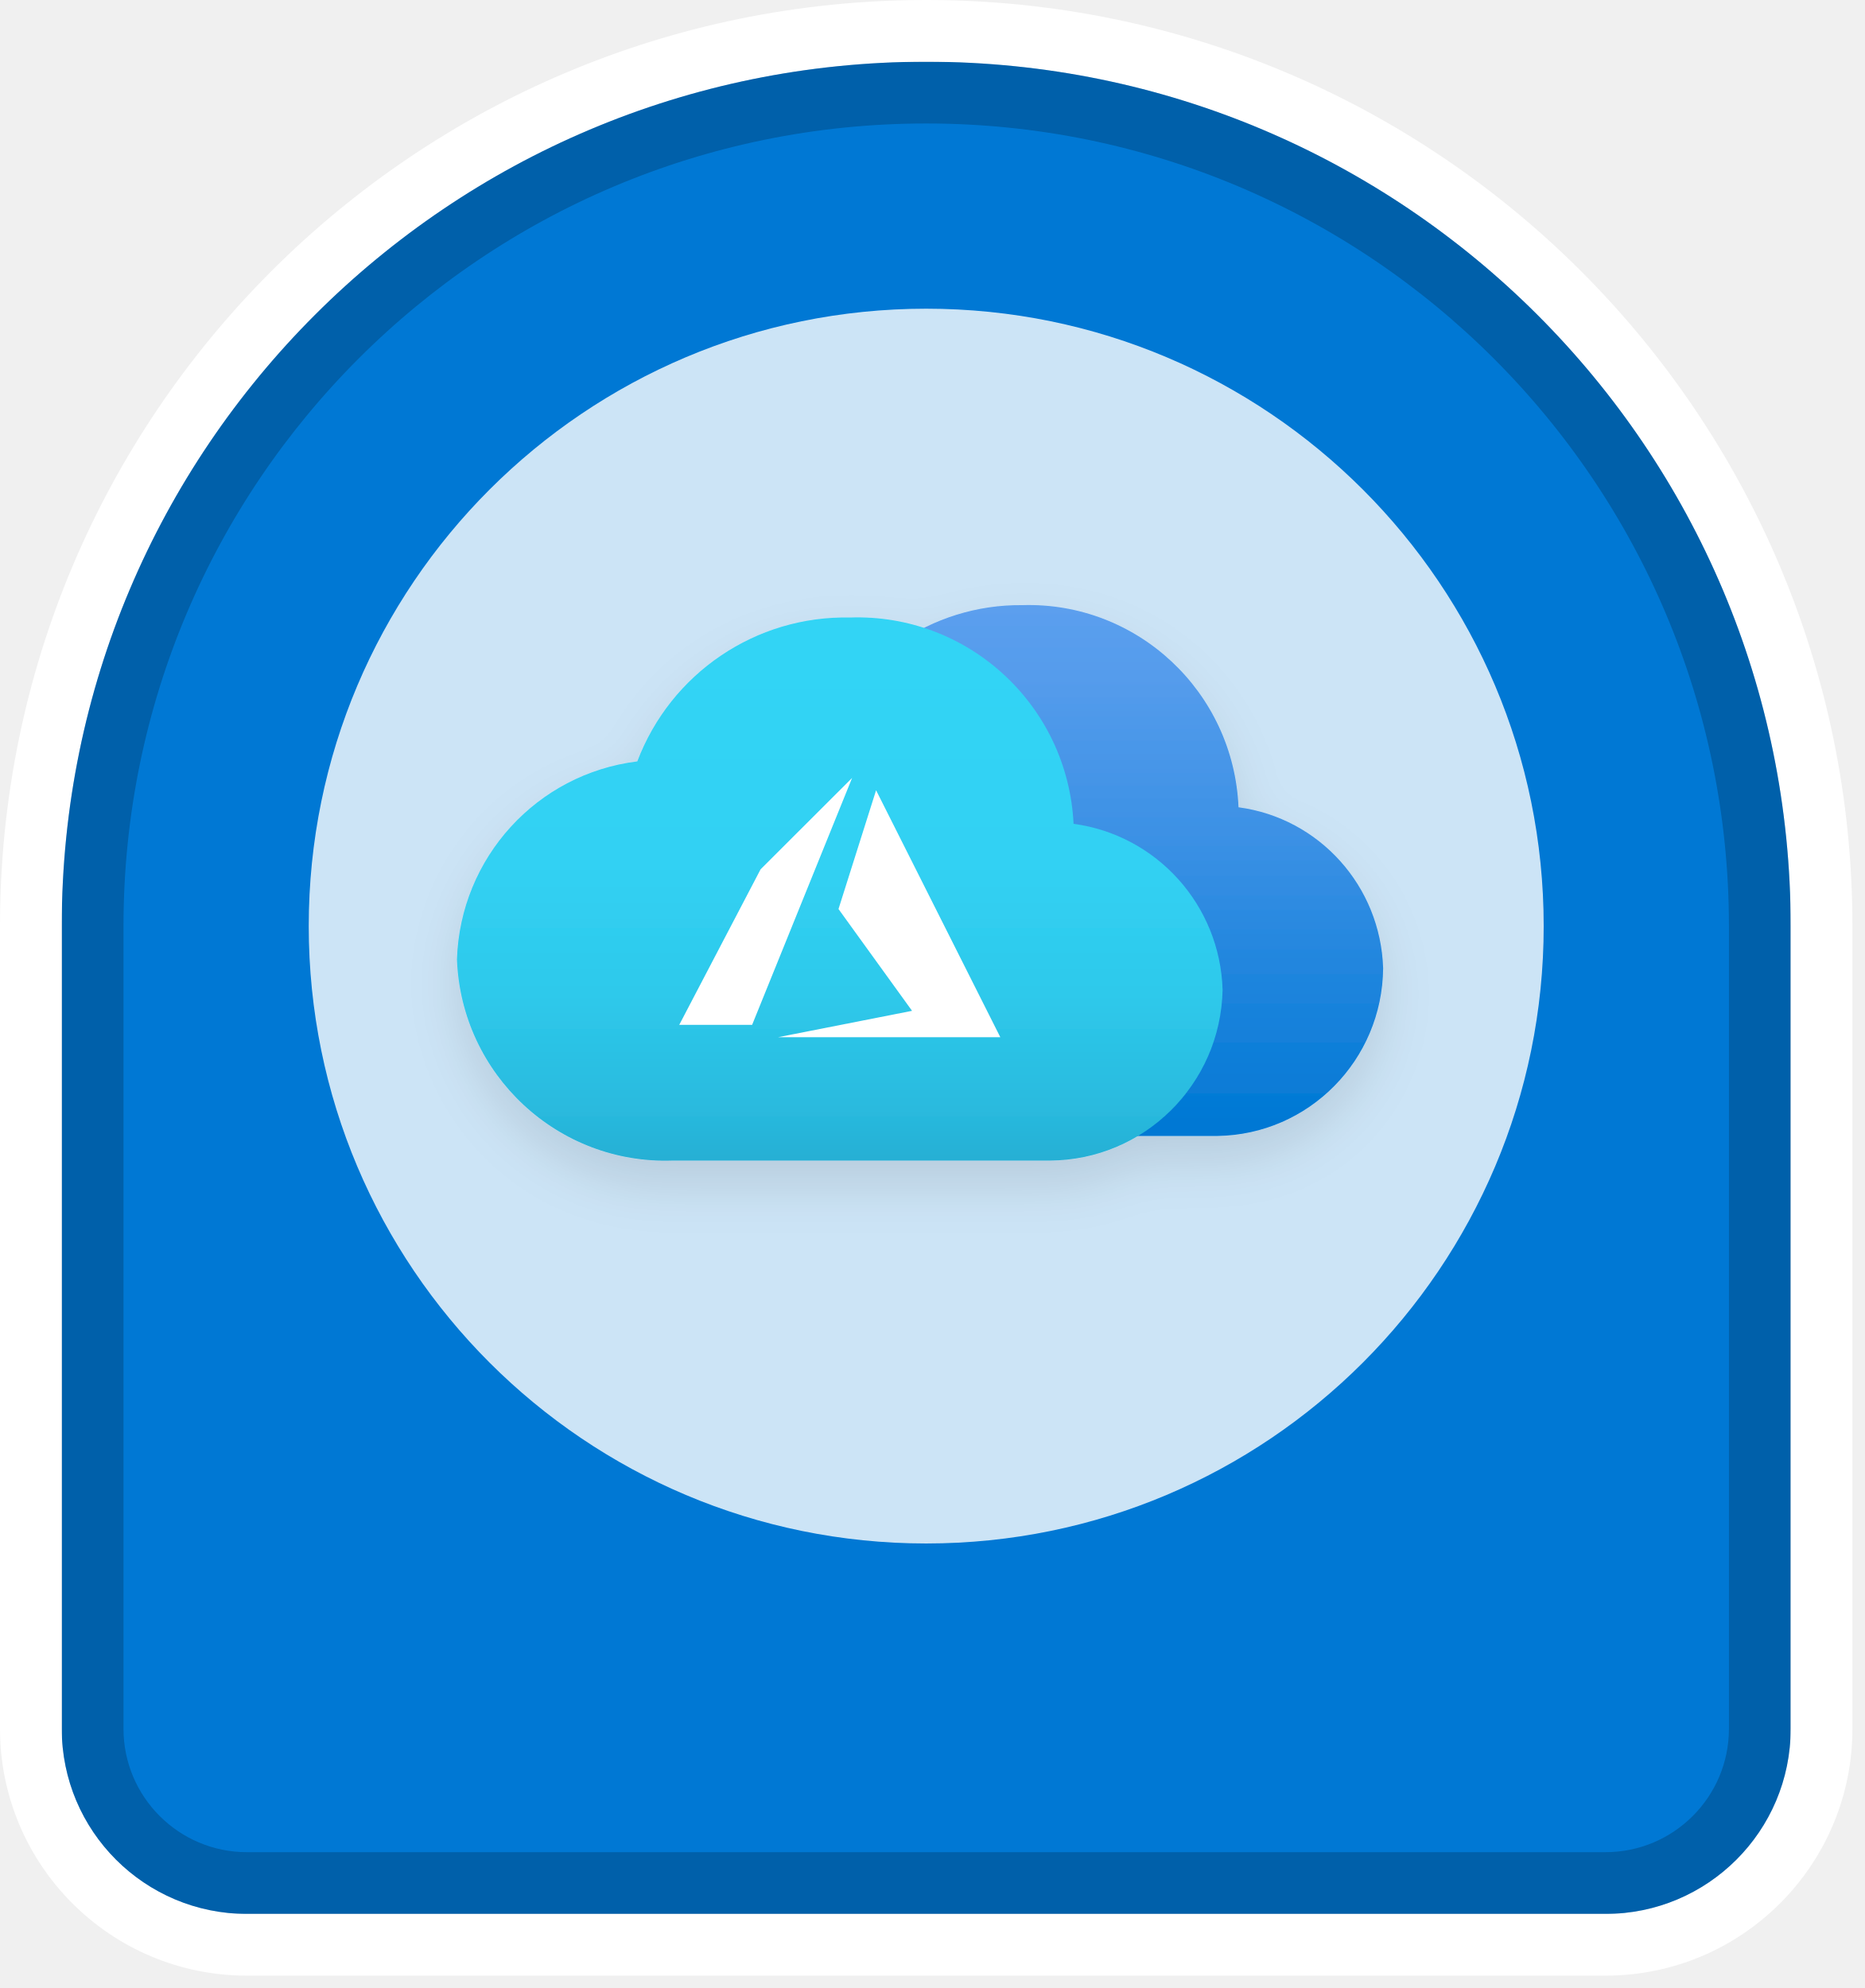
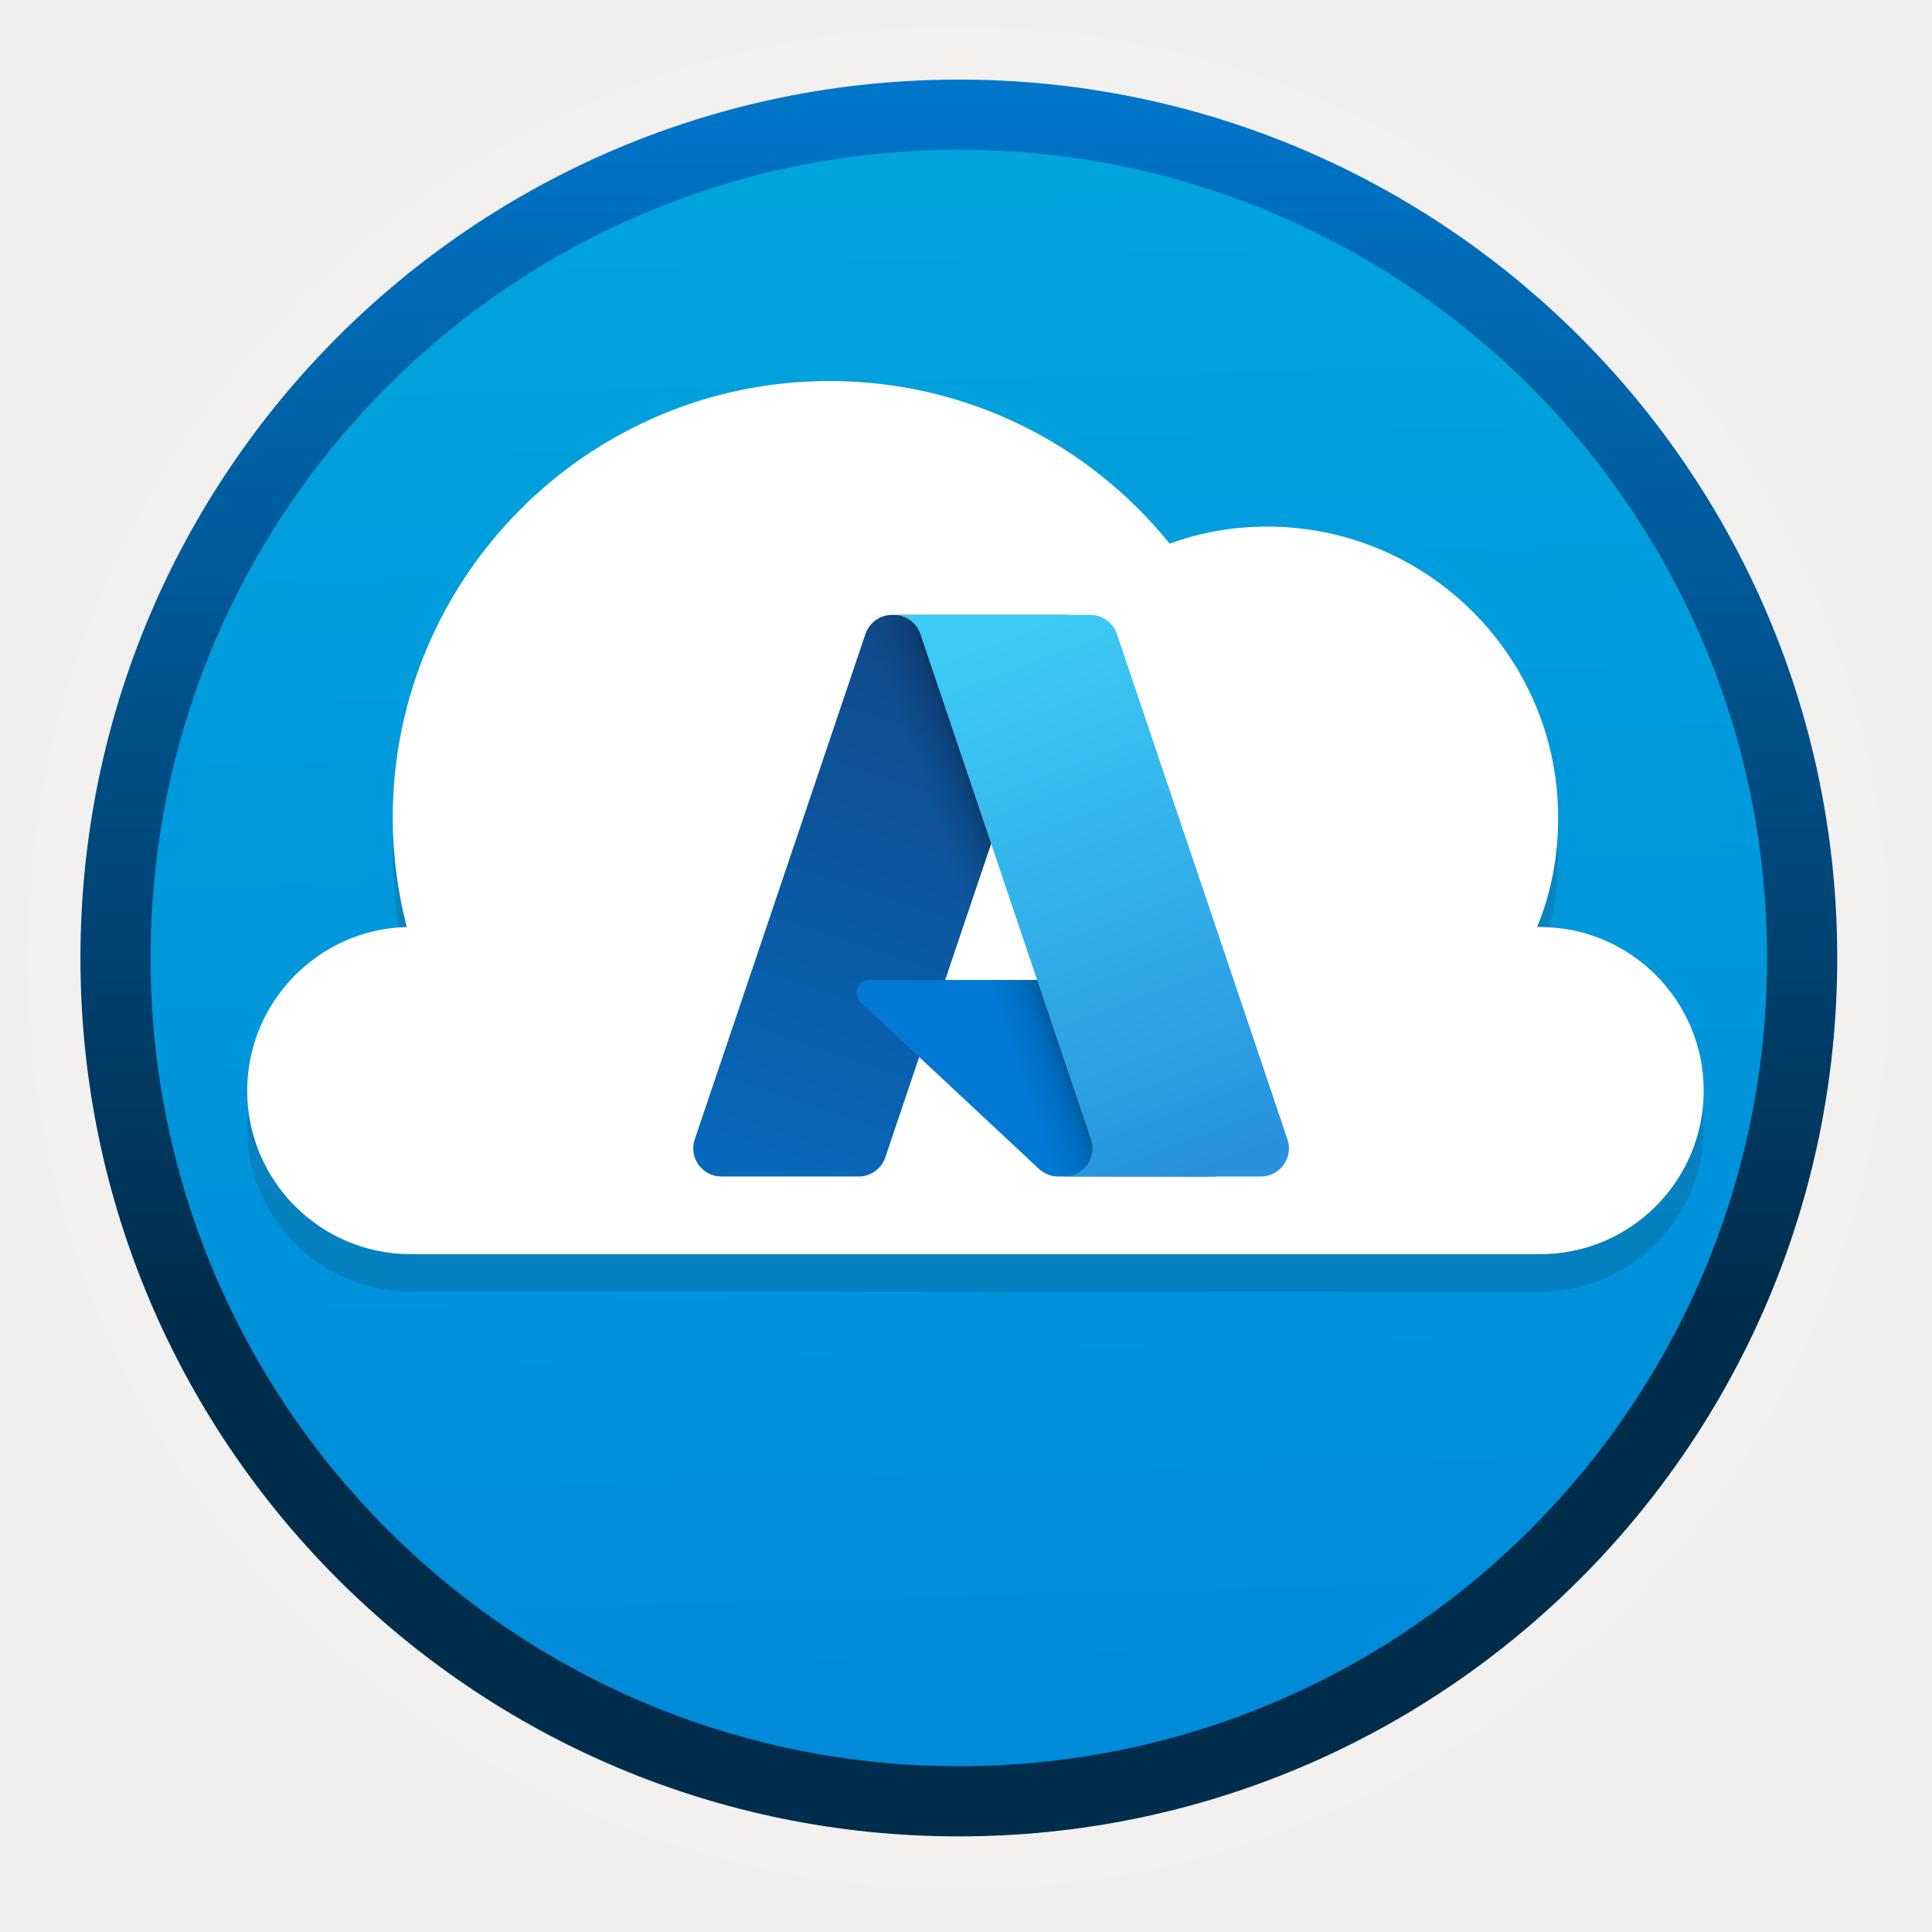
- <svg xmlns="http://www.w3.org/2000/svg" xmlns:xlink="http://www.w3.org/1999/xlink" width="151px" height="161px" viewBox="0 0 151 161" version="1.1">
+ <svg xmlns="http://www.w3.org/2000/svg" width="103" height="103" viewBox="0 0 103 103" fill="none">
+   <path d="M51.118 97.883C25.268 97.883 4.308 76.933 4.308 51.073C4.308 25.213 25.268 4.263 51.118 4.263C76.968 4.263 97.928 25.223 97.928 51.073C97.928 76.923 76.968 97.883 51.118 97.883Z" fill="url(#paint0_linear)" />
+   <path fill-rule="evenodd" clip-rule="evenodd" d="M97.018 51.073C97.018 76.423 76.468 96.973 51.118 96.973C25.768 96.973 5.218 76.423 5.218 51.073C5.218 25.723 25.768 5.173 51.118 5.173C76.468 5.173 97.018 25.723 97.018 51.073ZM51.118 1.433C78.538 1.433 100.758 23.653 100.758 51.073C100.758 78.493 78.528 100.713 51.118 100.713C23.698 100.713 1.478 78.483 1.478 51.073C1.478 23.653 23.698 1.433 51.118 1.433Z" fill="#F2F1F0" />
+   <path fill-rule="evenodd" clip-rule="evenodd" d="M94.208 51.073C94.208 74.873 74.918 94.163 51.118 94.163C27.318 94.163 8.028 74.873 8.028 51.073C8.028 27.273 27.318 7.983 51.118 7.983C74.918 7.983 94.208 27.273 94.208 51.073ZM51.118 4.243C76.978 4.243 97.948 25.213 97.948 51.073C97.948 76.933 76.978 97.903 51.118 97.903C25.258 97.903 4.288 76.933 4.288 51.073C4.288 25.213 25.248 4.243 51.118 4.243Z" fill="url(#paint1_linear)" />
+   <path opacity="0.15" d="M62.358 30.983C58.078 25.683 51.548 22.313 44.218 22.313C31.378 22.313 20.938 32.753 20.938 45.593C20.938 47.623 21.208 49.553 21.688 51.423C16.978 51.533 13.178 55.433 13.178 60.143C13.178 64.963 17.088 68.863 21.898 68.863H82.108C86.928 68.863 90.828 64.953 90.828 60.143C90.828 55.333 86.918 51.423 82.108 51.423H81.948C82.698 49.603 83.068 47.673 83.068 45.593C83.068 37.023 76.118 30.073 67.548 30.073C65.728 30.073 63.968 30.393 62.358 30.983Z" fill="#1F1D20" />
+   <path d="M62.358 28.983C58.078 23.683 51.548 20.313 44.218 20.313C31.378 20.313 20.938 30.753 20.938 43.593C20.938 45.623 21.208 47.553 21.688 49.423C16.978 49.533 13.178 53.433 13.178 58.143C13.178 62.963 17.088 66.863 21.898 66.863H82.108C86.928 66.863 90.828 62.953 90.828 58.143C90.828 53.333 86.918 49.423 82.108 49.423H81.948C82.698 47.603 83.068 45.673 83.068 43.593C83.068 35.023 76.118 28.073 67.548 28.073C65.728 28.073 63.968 28.393 62.358 28.983Z" fill="white" />
+   <path d="M46.138 33.803C46.348 33.193 46.918 32.783 47.558 32.783H56.958L47.198 61.703C46.988 62.313 46.418 62.723 45.778 62.723H38.458C37.438 62.723 36.708 61.713 37.038 60.743L46.138 33.803Z" fill="url(#paint2_linear)" />
+   <path d="M61.168 52.243H46.348C45.728 52.243 45.428 53.003 45.878 53.433L55.398 62.323C55.678 62.583 56.038 62.723 56.418 62.723H64.808L61.168 52.243Z" fill="#0078D4" />
+   <path d="M56.958 32.783H46.478L36.378 62.723H46.858L49.008 56.353L55.838 62.723H64.818L61.168 52.243H50.388L56.958 32.783Z" fill="url(#paint3_linear)" />
+   <path d="M59.548 33.803C59.338 33.193 58.768 32.783 58.128 32.783H47.598H47.648C48.288 32.783 48.858 33.193 49.068 33.803L58.158 60.743C58.488 61.713 57.768 62.723 56.738 62.723H56.578H67.218C68.238 62.723 68.968 61.713 68.638 60.743L59.548 33.803Z" fill="url(#paint4_linear)" />
  <defs>
-     <path d="M125,150 L15,150 C6.716,150 1.01453063e-15,143.284 0,135 C0,113.333 0,91.667 0,70 C0,31.34 31.34,0 70,0 C108.66,0 140,31.34 140,70 C140,91.667 140,113.333 140,135 C140,143.284 133.284,150 125,150 Z" id="path-1" />
-     <filter x="-16.0%" y="-26.7%" width="132.0%" height="153.3%" filterUnits="objectBoundingBox" id="filter-3">
-       <feOffset dx="0" dy="2" in="SourceAlpha" result="shadowOffsetOuter1" />
-       <feGaussianBlur stdDeviation="2" in="shadowOffsetOuter1" result="shadowBlurOuter1" />
-       <feColorMatrix values="0 0 0 0 0   0 0 0 0 0   0 0 0 0 0  0 0 0 0.1 0" type="matrix" in="shadowBlurOuter1" result="shadowMatrixOuter1" />
-       <feMerge>
-         <feMergeNode in="shadowMatrixOuter1" />
-         <feMergeNode in="SourceGraphic" />
-       </feMerge>
-     </filter>
-     <linearGradient x1="50%" y1="97.569%" x2="50%" y2="-5.31%" id="linearGradient-4">
-       <stop stop-color="#0078D4" offset="0%" />
-       <stop stop-color="#1380DA" offset="16%" />
-       <stop stop-color="#3C91E5" offset="53%" />
-       <stop stop-color="#559CEC" offset="82%" />
-       <stop stop-color="#5EA0EF" offset="100%" />
+     <linearGradient id="paint0_linear" x1="49.347" y1="-13.721" x2="53.33" y2="132.048" gradientUnits="userSpaceOnUse">
+       <stop stop-color="#00ABDE" />
+       <stop offset="1" stop-color="#007ED8" />
    </linearGradient>
-     <linearGradient x1="50%" y1="125.699%" x2="50%" y2="-26.649%" id="linearGradient-5">
-       <stop stop-color="#198AB3" offset="0%" />
-       <stop stop-color="#198AB3" offset="0%" />
-       <stop stop-color="#22A5CB" offset="11%" />
-       <stop stop-color="#29BADE" offset="23%" />
-       <stop stop-color="#2EC9EB" offset="37%" />
-       <stop stop-color="#31D1F3" offset="53%" />
-       <stop stop-color="#32D4F5" offset="78%" />
+     <linearGradient id="paint1_linear" x1="51.118" y1="-2.419" x2="51.118" y2="99.345" gradientUnits="userSpaceOnUse">
+       <stop stop-color="#007ED8" />
+       <stop offset="0.707" stop-color="#002D4C" />
+     </linearGradient>
+     <linearGradient id="paint2_linear" x1="50.983" y1="35.005" x2="41.218" y2="63.85" gradientUnits="userSpaceOnUse">
+       <stop stop-color="#114A8B" />
+       <stop offset="1" stop-color="#0669BC" />
+     </linearGradient>
+     <linearGradient id="paint3_linear" x1="53.962" y1="48.33" x2="51.647" y2="49.12" gradientUnits="userSpaceOnUse">
+       <stop stop-opacity="0.3" />
+       <stop offset="0.071" stop-opacity="0.2" />
+       <stop offset="0.321" stop-opacity="0.1" />
+       <stop offset="0.623" stop-opacity="0.05" />
+       <stop offset="1" stop-opacity="0" />
+     </linearGradient>
+     <linearGradient id="paint4_linear" x1="52.773" y1="34.163" x2="63.491" y2="62.718" gradientUnits="userSpaceOnUse">
+       <stop stop-color="#3CCBF4" />
+       <stop offset="1" stop-color="#2892DF" />
    </linearGradient>
  </defs>
-   <g id="Badges-2.0" stroke="none" stroke-width="1" fill="none" fill-rule="evenodd">
-     <g id="Ignite---Trophies-1" transform="translate(-88, -46)">
-       <g id="Ignite---Trophies/azure-fundamentals" transform="translate(113, 71)">
-         <g id="Plate/Cup-Down" transform="translate(-0, 0)">
-           <g id="BG" stroke-width="1" fill-rule="evenodd" transform="translate(-20, -20)">
-             <mask id="mask-2" fill="white">
-               <use xlink:href="#path-1" />
-             </mask>
-             <path stroke="#FFFFFF" stroke-width="5" d="M125,152.5 L15,152.5 C5.335,152.5 -2.5,144.665 -2.5,135 C-2.5,118.75 -2.5,118.75 -2.5,102.5 C-2.5,86.25 -2.5,86.25 -2.5,70 C-2.5,29.959 29.959,-2.5 70,-2.5 C110.041,-2.5 142.5,29.959 142.5,70 C142.5,86.25 142.5,86.25 142.5,102.5 C142.5,118.75 142.5,118.75 142.5,135 C142.5,144.665 134.665,152.5 125,152.5 Z" />
-             <g id="Color-/-SQL-Server" mask="url(#mask-2)" fill="#0078D4">
-               <rect id="Rectangle" x="0" y="0" width="140" height="150" />
-             </g>
-           </g>
-           <path d="M105,127.5 C111.904,127.5 117.5,121.904 117.5,115 C117.5,98.75 117.5,98.75 117.5,82.5 C117.5,66.25 117.5,66.25 117.5,50 C117.5,12.721 87.279,-17.5 50,-17.5 C12.721,-17.5 -17.5,12.721 -17.5,50 C-17.5,66.25 -17.5,66.25 -17.5,82.5 C-17.5,98.75 -17.5,98.75 -17.5,115 C-17.5,121.904 -11.904,127.5 -5,127.5 L105,127.5 Z" id="Inner-Rim" stroke="#000000" stroke-width="5" opacity="0.2" />
-           <path d="M50,100 C22.386,100 0,77.614 0,50 C0,22.386 22.386,0 50,0 C77.614,0 100,22.386 100,50 C100,77.614 77.614,100 50,100 Z" id="White" fill="#FFFFFF" fill-rule="evenodd" opacity="0.8" />
-         </g>
-         <g id="Group-31" filter="url(#filter-3)" transform="translate(12, 24)">
-           <g id="Icon-migrate-281-Azure-Migrate" fill-rule="nonzero">
-             <path d="M75,29.417 C74.794,22.771 69.838,17.252 63.29,16.378 C62.886,7.02 55.087,-0.274 45.786,0.008 C38.421,-0.07 31.8,4.513 29.234,11.463 C21.25,12.397 15.174,19.119 15,27.209 C15.467,36.198 22.943,43.188 31.883,42.996 L60.848,42.996 L61.593,42.996 C68.983,42.883 74.933,36.856 75,29.417 L75,29.417 Z" id="Path" fill="url(#linearGradient-4)" />
-             <path d="M62,31.165 C61.797,24.323 56.691,18.633 49.933,17.717 C49.461,8.119 41.4,0.679 31.832,1.011 C24.212,0.847 17.314,5.513 14.605,12.663 C6.465,13.667 0.267,20.473 0,28.701 C0.361,38.035 8.175,45.318 17.477,44.989 L19.016,44.989 L47.27,44.989 L48.019,44.989 C55.642,44.946 61.842,38.815 62,31.165 Z" id="Path" fill="url(#linearGradient-5)" />
-           </g>
-           <g id="Group-3" transform="translate(18, 14)" fill="#FFFFFF">
-             <polygon id="Fill-1" points="6.588 7.402 0 20 5.902 20 14 0" />
-             <polygon id="Fill-2" points="12.897 10.618 18.853 18.863 8 21 26 21 15.941 1" />
-           </g>
-         </g>
-       </g>
-     </g>
-   </g>
</svg>
